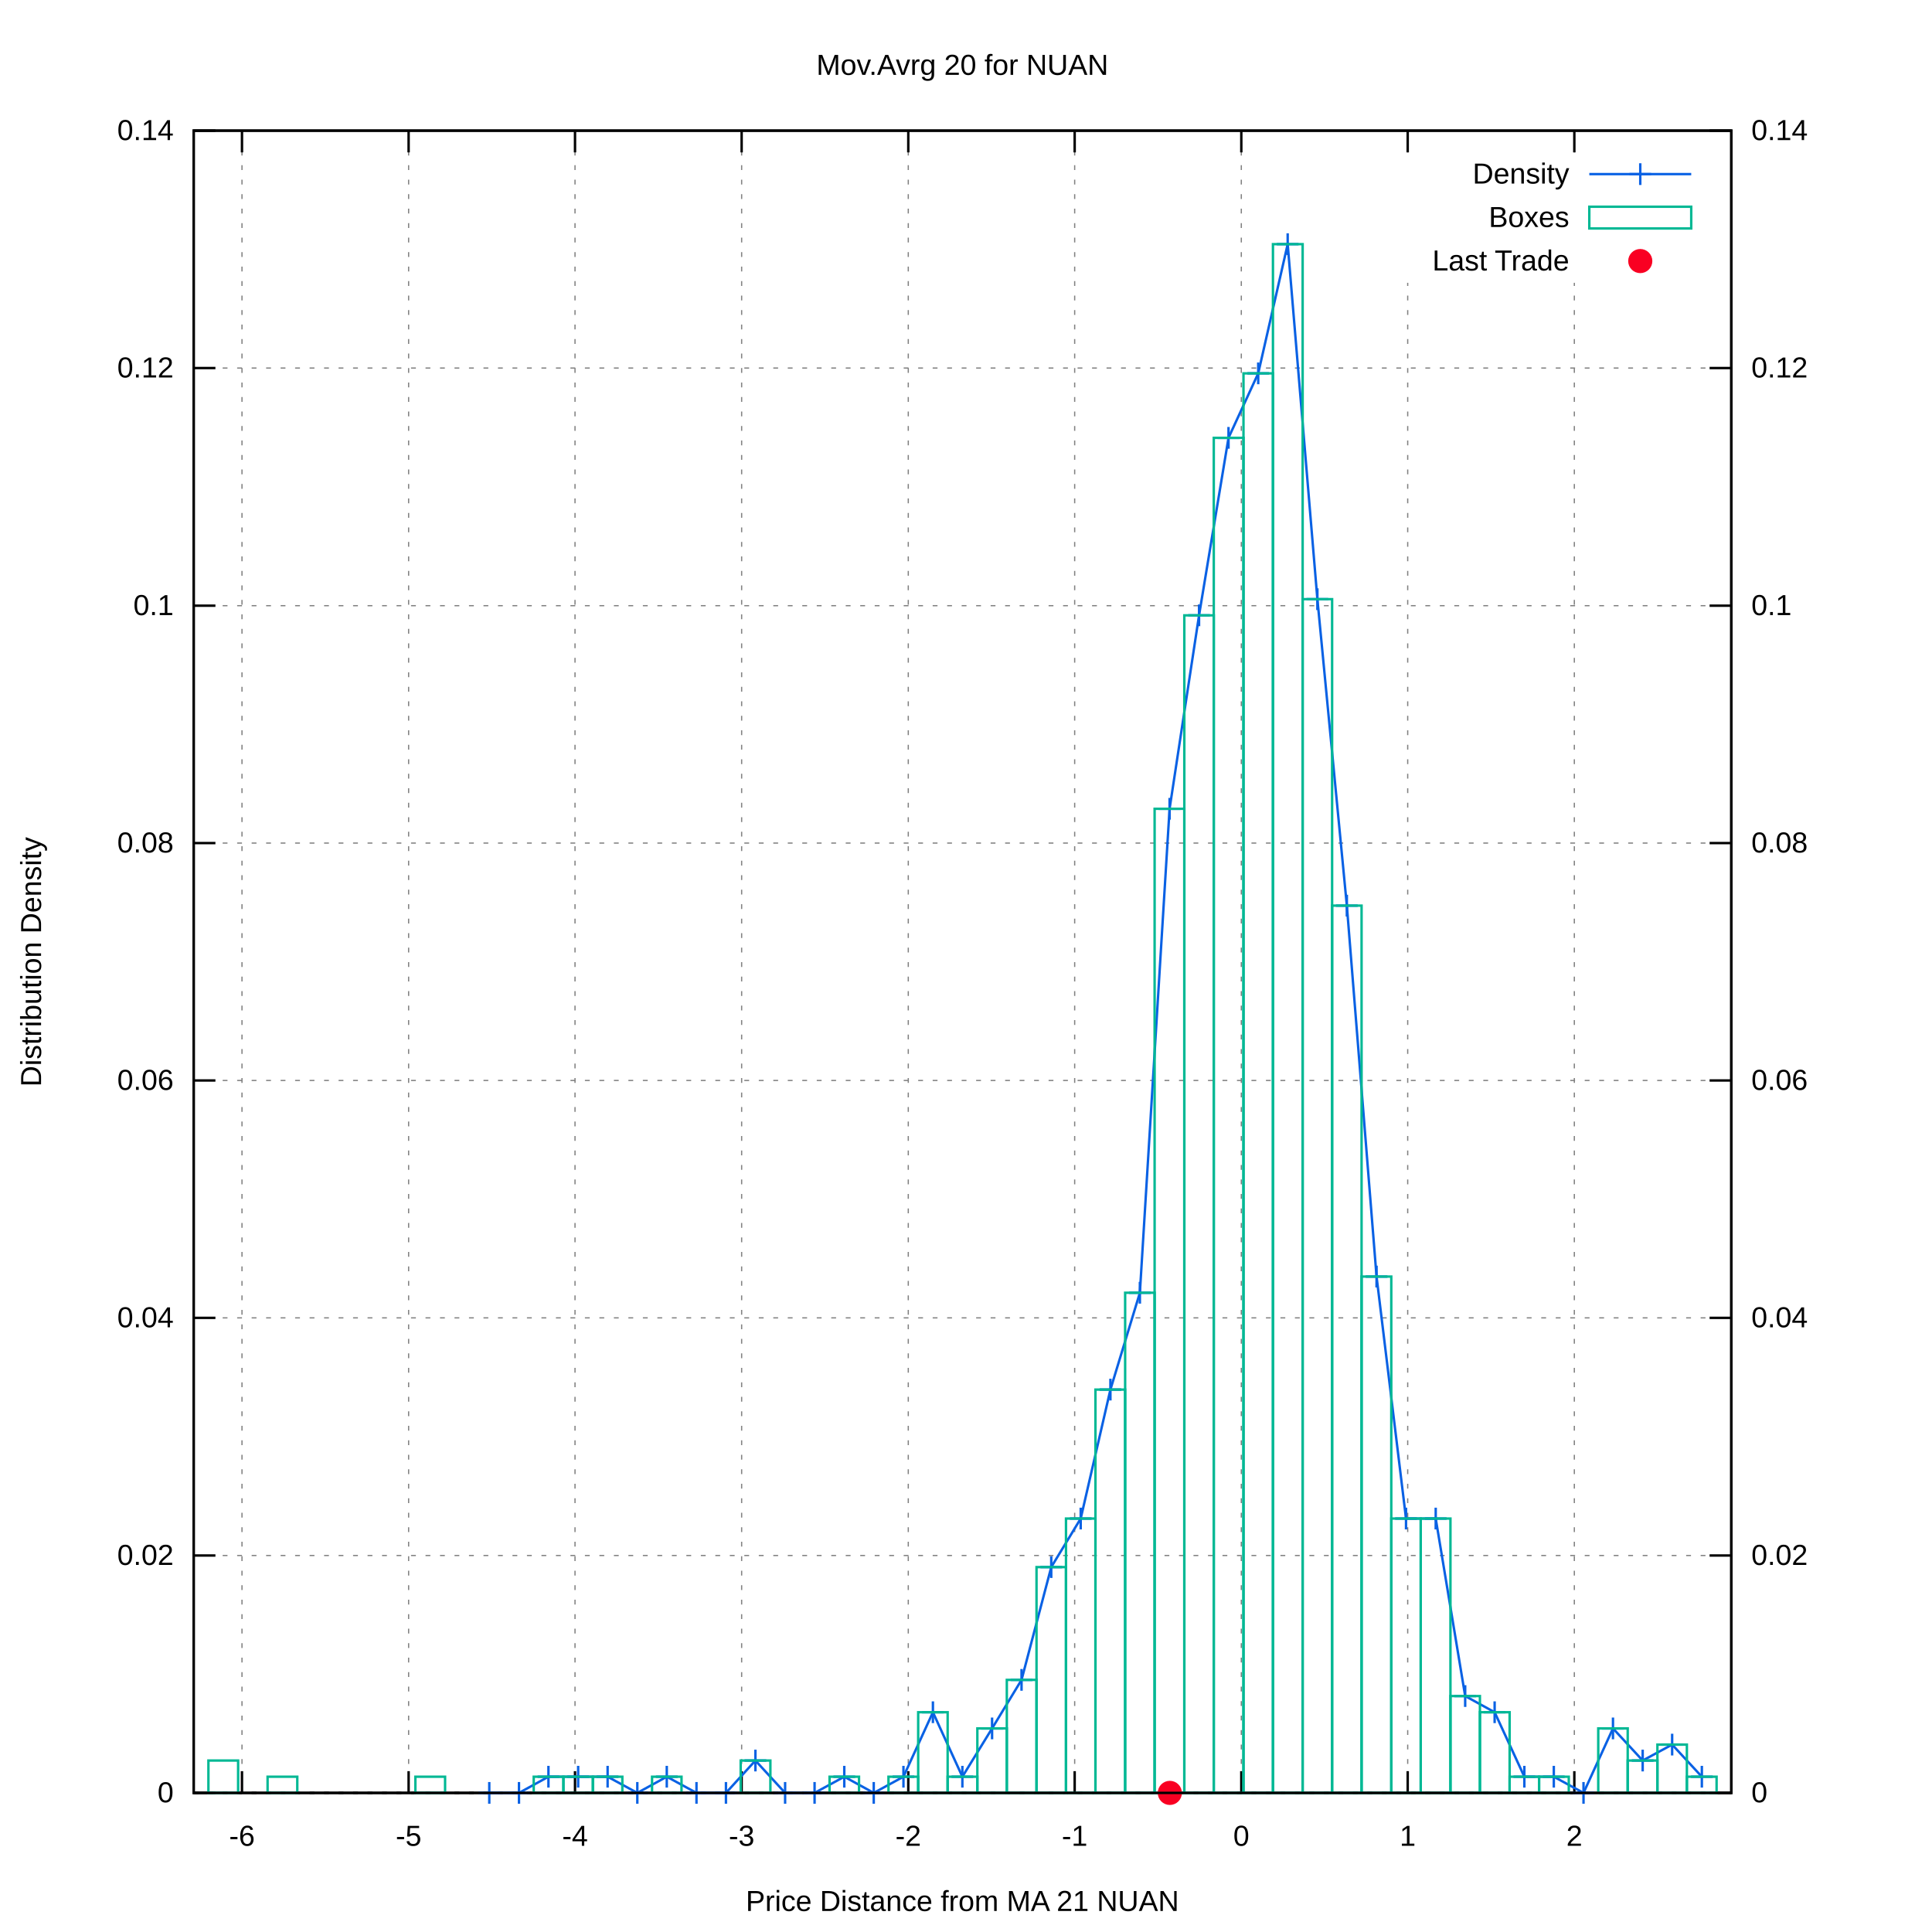
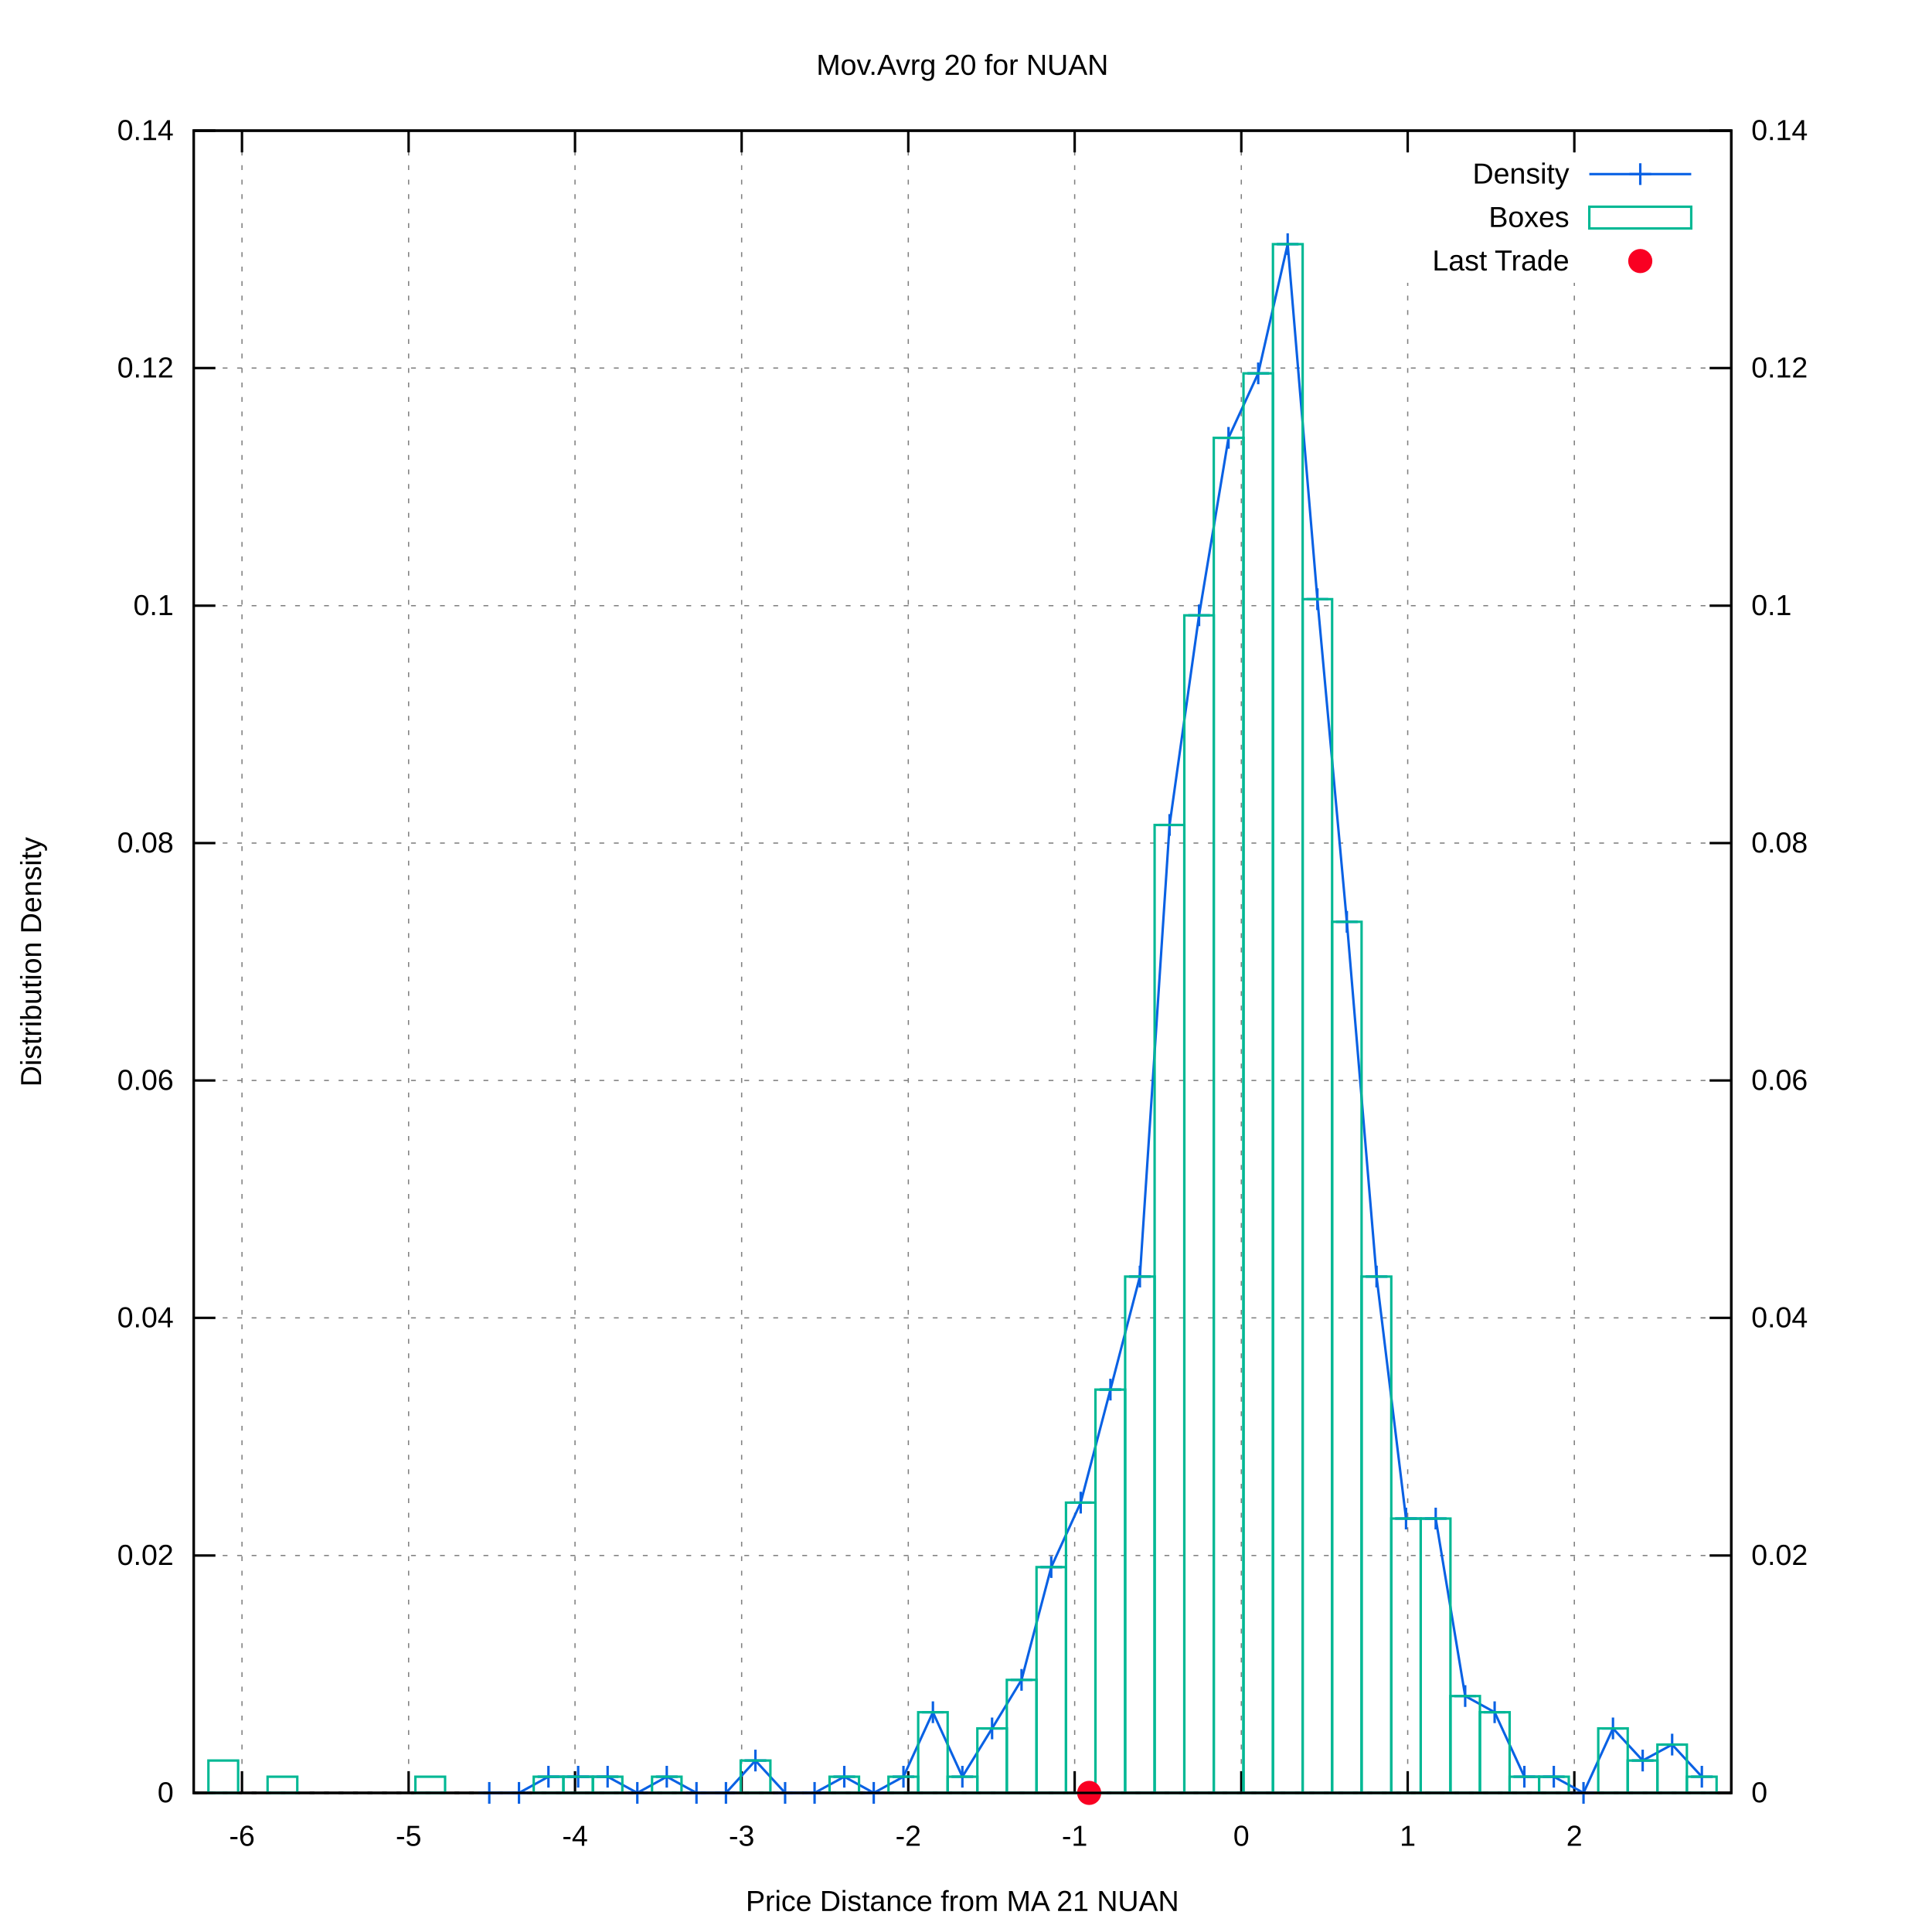
<svg xmlns="http://www.w3.org/2000/svg" xmlns:xlink="http://www.w3.org/1999/xlink" viewBox="0 0 800 800">
  <g id="gnuplot_canvas">
    <rect x="0" y="0" width="800" height="800" fill="#ffffff" />
    <defs>
      <circle id="gpDot" r="0.5" stroke-width="0.5" />
      <path id="gpPt0" stroke-width="0.222" stroke="currentColor" d="M-1,0 h2 M0,-1 v2" />
      <path id="gpPt1" stroke-width="0.222" stroke="currentColor" d="M-1,-1 L1,1 M1,-1 L-1,1" />
      <path id="gpPt2" stroke-width="0.222" stroke="currentColor" d="M-1,0 L1,0 M0,-1 L0,1 M-1,-1 L1,1 M-1,1 L1,-1" />
      <rect id="gpPt3" stroke-width="0.222" stroke="currentColor" x="-1" y="-1" width="2" height="2" />
      <rect id="gpPt4" stroke-width="0.222" stroke="currentColor" fill="currentColor" x="-1" y="-1" width="2" height="2" />
      <circle id="gpPt5" stroke-width="0.222" stroke="currentColor" cx="0" cy="0" r="1" />
      <use xlink:href="#gpPt5" id="gpPt6" fill="currentColor" stroke="none" />
      <path id="gpPt7" stroke-width="0.222" stroke="currentColor" d="M0,-1.33 L-1.33,0.67 L1.33,0.67 z" />
      <use xlink:href="#gpPt7" id="gpPt8" fill="currentColor" stroke="none" />
      <use xlink:href="#gpPt7" id="gpPt9" stroke="currentColor" transform="rotate(180)" />
      <use xlink:href="#gpPt9" id="gpPt10" fill="currentColor" stroke="none" />
      <use xlink:href="#gpPt3" id="gpPt11" stroke="currentColor" transform="rotate(45)" />
      <use xlink:href="#gpPt11" id="gpPt12" fill="currentColor" stroke="none" />
      <path id="gpPt13" stroke-width="0.222" stroke="currentColor" d="M0,1.330 L1.265,0.411 L0.782,-1.067 L-0.782,-1.076 L-1.265,0.411 z" />
      <use xlink:href="#gpPt13" id="gpPt14" fill="currentColor" stroke="none" />
      <filter id="textbox" filterUnits="objectBoundingBox" x="0" y="0" height="1" width="1">
        <feFlood flood-color="#FFFFFF" flood-opacity="1" result="bgnd" />
        <feComposite in="SourceGraphic" in2="bgnd" operator="atop" />
      </filter>
      <filter id="greybox" filterUnits="objectBoundingBox" x="0" y="0" height="1" width="1">
        <feFlood flood-color="lightgrey" flood-opacity="1" result="grey" />
        <feComposite in="SourceGraphic" in2="grey" operator="atop" />
      </filter>
    </defs>
    <g fill="none" color="#FFFFFF" stroke="black" stroke-width="1.00" stroke-linecap="butt" stroke-linejoin="miter">
</g>
    <g fill="none" color="black" stroke="currentColor" stroke-width="1.00" stroke-linecap="butt" stroke-linejoin="miter">
</g>
    <g fill="none" color="black" stroke="black" stroke-width="0.50" stroke-linecap="butt" stroke-linejoin="miter">
</g>
    <g fill="none" color="gray" stroke="currentColor" stroke-width="0.50" stroke-linecap="butt" stroke-linejoin="miter">
      <path stroke="gray" stroke-dasharray="2,4" class="gridline" d="M80.2,742.4 L716.9,742.4  " />
    </g>
    <g fill="none" color="gray" stroke="gray" stroke-width="1.00" stroke-linecap="butt" stroke-linejoin="miter">
</g>
    <g fill="none" color="black" stroke="currentColor" stroke-width="1.00" stroke-linecap="butt" stroke-linejoin="miter">
      <path stroke="black" d="M80.2,742.4 L89.2,742.4  " />
      <g transform="translate(71.9,746.3)" stroke="none" fill="black" font-family="arial" font-size="12.00" text-anchor="end">
        <text>
          <tspan font-family="arial"> 0</tspan>
        </text>
      </g>
    </g>
    <g fill="none" color="black" stroke="currentColor" stroke-width="1.00" stroke-linecap="butt" stroke-linejoin="miter">
</g>
    <g fill="none" color="black" stroke="black" stroke-width="0.50" stroke-linecap="butt" stroke-linejoin="miter">
</g>
    <g fill="none" color="gray" stroke="currentColor" stroke-width="0.50" stroke-linecap="butt" stroke-linejoin="miter">
      <path stroke="gray" stroke-dasharray="2,4" class="gridline" d="M80.2,644.1 L716.9,644.1  " />
    </g>
    <g fill="none" color="gray" stroke="gray" stroke-width="1.00" stroke-linecap="butt" stroke-linejoin="miter">
</g>
    <g fill="none" color="black" stroke="currentColor" stroke-width="1.00" stroke-linecap="butt" stroke-linejoin="miter">
      <path stroke="black" d="M80.2,644.1 L89.2,644.1  " />
      <g transform="translate(71.9,648.0)" stroke="none" fill="black" font-family="arial" font-size="12.00" text-anchor="end">
        <text>
          <tspan font-family="arial"> 0.02</tspan>
        </text>
      </g>
    </g>
    <g fill="none" color="black" stroke="currentColor" stroke-width="1.00" stroke-linecap="butt" stroke-linejoin="miter">
</g>
    <g fill="none" color="black" stroke="black" stroke-width="0.50" stroke-linecap="butt" stroke-linejoin="miter">
</g>
    <g fill="none" color="gray" stroke="currentColor" stroke-width="0.50" stroke-linecap="butt" stroke-linejoin="miter">
      <path stroke="gray" stroke-dasharray="2,4" class="gridline" d="M80.2,545.7 L716.9,545.7  " />
    </g>
    <g fill="none" color="gray" stroke="gray" stroke-width="1.00" stroke-linecap="butt" stroke-linejoin="miter">
</g>
    <g fill="none" color="black" stroke="currentColor" stroke-width="1.00" stroke-linecap="butt" stroke-linejoin="miter">
      <path stroke="black" d="M80.2,545.7 L89.2,545.7  " />
      <g transform="translate(71.9,549.6)" stroke="none" fill="black" font-family="arial" font-size="12.00" text-anchor="end">
        <text>
          <tspan font-family="arial"> 0.04</tspan>
        </text>
      </g>
    </g>
    <g fill="none" color="black" stroke="currentColor" stroke-width="1.00" stroke-linecap="butt" stroke-linejoin="miter">
</g>
    <g fill="none" color="black" stroke="black" stroke-width="0.50" stroke-linecap="butt" stroke-linejoin="miter">
</g>
    <g fill="none" color="gray" stroke="currentColor" stroke-width="0.50" stroke-linecap="butt" stroke-linejoin="miter">
      <path stroke="gray" stroke-dasharray="2,4" class="gridline" d="M80.2,447.4 L716.9,447.4  " />
    </g>
    <g fill="none" color="gray" stroke="gray" stroke-width="1.00" stroke-linecap="butt" stroke-linejoin="miter">
</g>
    <g fill="none" color="black" stroke="currentColor" stroke-width="1.00" stroke-linecap="butt" stroke-linejoin="miter">
      <path stroke="black" d="M80.2,447.4 L89.2,447.4  " />
      <g transform="translate(71.9,451.3)" stroke="none" fill="black" font-family="arial" font-size="12.00" text-anchor="end">
        <text>
          <tspan font-family="arial"> 0.06</tspan>
        </text>
      </g>
    </g>
    <g fill="none" color="black" stroke="currentColor" stroke-width="1.00" stroke-linecap="butt" stroke-linejoin="miter">
</g>
    <g fill="none" color="black" stroke="black" stroke-width="0.50" stroke-linecap="butt" stroke-linejoin="miter">
</g>
    <g fill="none" color="gray" stroke="currentColor" stroke-width="0.50" stroke-linecap="butt" stroke-linejoin="miter">
      <path stroke="gray" stroke-dasharray="2,4" class="gridline" d="M80.2,349.1 L716.9,349.1  " />
    </g>
    <g fill="none" color="gray" stroke="gray" stroke-width="1.00" stroke-linecap="butt" stroke-linejoin="miter">
</g>
    <g fill="none" color="black" stroke="currentColor" stroke-width="1.00" stroke-linecap="butt" stroke-linejoin="miter">
      <path stroke="black" d="M80.2,349.1 L89.2,349.1  " />
      <g transform="translate(71.9,353.0)" stroke="none" fill="black" font-family="arial" font-size="12.00" text-anchor="end">
        <text>
          <tspan font-family="arial"> 0.08</tspan>
        </text>
      </g>
    </g>
    <g fill="none" color="black" stroke="currentColor" stroke-width="1.00" stroke-linecap="butt" stroke-linejoin="miter">
</g>
    <g fill="none" color="black" stroke="black" stroke-width="0.50" stroke-linecap="butt" stroke-linejoin="miter">
</g>
    <g fill="none" color="gray" stroke="currentColor" stroke-width="0.50" stroke-linecap="butt" stroke-linejoin="miter">
      <path stroke="gray" stroke-dasharray="2,4" class="gridline" d="M80.2,250.8 L716.9,250.8  " />
    </g>
    <g fill="none" color="gray" stroke="gray" stroke-width="1.00" stroke-linecap="butt" stroke-linejoin="miter">
</g>
    <g fill="none" color="black" stroke="currentColor" stroke-width="1.00" stroke-linecap="butt" stroke-linejoin="miter">
      <path stroke="black" d="M80.2,250.8 L89.2,250.8  " />
      <g transform="translate(71.9,254.7)" stroke="none" fill="black" font-family="arial" font-size="12.00" text-anchor="end">
        <text>
          <tspan font-family="arial"> 0.1</tspan>
        </text>
      </g>
    </g>
    <g fill="none" color="black" stroke="currentColor" stroke-width="1.00" stroke-linecap="butt" stroke-linejoin="miter">
</g>
    <g fill="none" color="black" stroke="black" stroke-width="0.50" stroke-linecap="butt" stroke-linejoin="miter">
</g>
    <g fill="none" color="gray" stroke="currentColor" stroke-width="0.50" stroke-linecap="butt" stroke-linejoin="miter">
      <path stroke="gray" stroke-dasharray="2,4" class="gridline" d="M80.2,152.4 L716.9,152.4  " />
    </g>
    <g fill="none" color="gray" stroke="gray" stroke-width="1.00" stroke-linecap="butt" stroke-linejoin="miter">
</g>
    <g fill="none" color="black" stroke="currentColor" stroke-width="1.00" stroke-linecap="butt" stroke-linejoin="miter">
      <path stroke="black" d="M80.2,152.4 L89.2,152.4  " />
      <g transform="translate(71.9,156.3)" stroke="none" fill="black" font-family="arial" font-size="12.00" text-anchor="end">
        <text>
          <tspan font-family="arial"> 0.12</tspan>
        </text>
      </g>
    </g>
    <g fill="none" color="black" stroke="currentColor" stroke-width="1.00" stroke-linecap="butt" stroke-linejoin="miter">
</g>
    <g fill="none" color="black" stroke="black" stroke-width="0.50" stroke-linecap="butt" stroke-linejoin="miter">
</g>
    <g fill="none" color="gray" stroke="currentColor" stroke-width="0.50" stroke-linecap="butt" stroke-linejoin="miter">
      <path stroke="gray" stroke-dasharray="2,4" class="gridline" d="M80.2,54.1 L716.9,54.1  " />
    </g>
    <g fill="none" color="gray" stroke="gray" stroke-width="1.00" stroke-linecap="butt" stroke-linejoin="miter">
</g>
    <g fill="none" color="black" stroke="currentColor" stroke-width="1.00" stroke-linecap="butt" stroke-linejoin="miter">
      <path stroke="black" d="M80.2,54.1 L89.2,54.1  " />
      <g transform="translate(71.9,58.0)" stroke="none" fill="black" font-family="arial" font-size="12.00" text-anchor="end">
        <text>
          <tspan font-family="arial"> 0.14</tspan>
        </text>
      </g>
    </g>
    <g fill="none" color="black" stroke="currentColor" stroke-width="1.00" stroke-linecap="butt" stroke-linejoin="miter">
</g>
    <g fill="none" color="black" stroke="black" stroke-width="0.50" stroke-linecap="butt" stroke-linejoin="miter">
</g>
    <g fill="none" color="gray" stroke="currentColor" stroke-width="0.50" stroke-linecap="butt" stroke-linejoin="miter">
      <path stroke="gray" stroke-dasharray="2,4" class="gridline" d="M100.2,742.4 L100.2,54.1  " />
    </g>
    <g fill="none" color="gray" stroke="gray" stroke-width="1.00" stroke-linecap="butt" stroke-linejoin="miter">
</g>
    <g fill="none" color="black" stroke="currentColor" stroke-width="1.00" stroke-linecap="butt" stroke-linejoin="miter">
      <path stroke="black" d="M100.2,742.4 L100.2,733.4 M100.2,54.1 L100.2,63.1  " />
      <g transform="translate(100.2,764.3)" stroke="none" fill="black" font-family="arial" font-size="12.00" text-anchor="middle">
        <text>
          <tspan font-family="arial">-6</tspan>
        </text>
      </g>
    </g>
    <g fill="none" color="black" stroke="currentColor" stroke-width="1.00" stroke-linecap="butt" stroke-linejoin="miter">
</g>
    <g fill="none" color="black" stroke="black" stroke-width="0.50" stroke-linecap="butt" stroke-linejoin="miter">
</g>
    <g fill="none" color="gray" stroke="currentColor" stroke-width="0.50" stroke-linecap="butt" stroke-linejoin="miter">
      <path stroke="gray" stroke-dasharray="2,4" class="gridline" d="M169.2,742.4 L169.2,54.1  " />
    </g>
    <g fill="none" color="gray" stroke="gray" stroke-width="1.00" stroke-linecap="butt" stroke-linejoin="miter">
</g>
    <g fill="none" color="black" stroke="currentColor" stroke-width="1.00" stroke-linecap="butt" stroke-linejoin="miter">
      <path stroke="black" d="M169.2,742.4 L169.2,733.4 M169.2,54.1 L169.2,63.1  " />
      <g transform="translate(169.2,764.3)" stroke="none" fill="black" font-family="arial" font-size="12.00" text-anchor="middle">
        <text>
          <tspan font-family="arial">-5</tspan>
        </text>
      </g>
    </g>
    <g fill="none" color="black" stroke="currentColor" stroke-width="1.00" stroke-linecap="butt" stroke-linejoin="miter">
</g>
    <g fill="none" color="black" stroke="black" stroke-width="0.50" stroke-linecap="butt" stroke-linejoin="miter">
</g>
    <g fill="none" color="gray" stroke="currentColor" stroke-width="0.50" stroke-linecap="butt" stroke-linejoin="miter">
      <path stroke="gray" stroke-dasharray="2,4" class="gridline" d="M238.1,742.4 L238.1,54.1  " />
    </g>
    <g fill="none" color="gray" stroke="gray" stroke-width="1.00" stroke-linecap="butt" stroke-linejoin="miter">
</g>
    <g fill="none" color="black" stroke="currentColor" stroke-width="1.00" stroke-linecap="butt" stroke-linejoin="miter">
      <path stroke="black" d="M238.1,742.4 L238.1,733.4 M238.1,54.1 L238.1,63.1  " />
      <g transform="translate(238.1,764.3)" stroke="none" fill="black" font-family="arial" font-size="12.00" text-anchor="middle">
        <text>
          <tspan font-family="arial">-4</tspan>
        </text>
      </g>
    </g>
    <g fill="none" color="black" stroke="currentColor" stroke-width="1.00" stroke-linecap="butt" stroke-linejoin="miter">
</g>
    <g fill="none" color="black" stroke="black" stroke-width="0.50" stroke-linecap="butt" stroke-linejoin="miter">
</g>
    <g fill="none" color="gray" stroke="currentColor" stroke-width="0.50" stroke-linecap="butt" stroke-linejoin="miter">
      <path stroke="gray" stroke-dasharray="2,4" class="gridline" d="M307.1,742.4 L307.1,54.1  " />
    </g>
    <g fill="none" color="gray" stroke="gray" stroke-width="1.00" stroke-linecap="butt" stroke-linejoin="miter">
</g>
    <g fill="none" color="black" stroke="currentColor" stroke-width="1.00" stroke-linecap="butt" stroke-linejoin="miter">
      <path stroke="black" d="M307.1,742.4 L307.1,733.4 M307.1,54.1 L307.1,63.1  " />
      <g transform="translate(307.1,764.3)" stroke="none" fill="black" font-family="arial" font-size="12.00" text-anchor="middle">
        <text>
          <tspan font-family="arial">-3</tspan>
        </text>
      </g>
    </g>
    <g fill="none" color="black" stroke="currentColor" stroke-width="1.00" stroke-linecap="butt" stroke-linejoin="miter">
</g>
    <g fill="none" color="black" stroke="black" stroke-width="0.50" stroke-linecap="butt" stroke-linejoin="miter">
</g>
    <g fill="none" color="gray" stroke="currentColor" stroke-width="0.50" stroke-linecap="butt" stroke-linejoin="miter">
      <path stroke="gray" stroke-dasharray="2,4" class="gridline" d="M376.1,742.4 L376.1,54.1  " />
    </g>
    <g fill="none" color="gray" stroke="gray" stroke-width="1.00" stroke-linecap="butt" stroke-linejoin="miter">
</g>
    <g fill="none" color="black" stroke="currentColor" stroke-width="1.00" stroke-linecap="butt" stroke-linejoin="miter">
      <path stroke="black" d="M376.1,742.4 L376.1,733.4 M376.1,54.1 L376.1,63.1  " />
      <g transform="translate(376.1,764.3)" stroke="none" fill="black" font-family="arial" font-size="12.00" text-anchor="middle">
        <text>
          <tspan font-family="arial">-2</tspan>
        </text>
      </g>
    </g>
    <g fill="none" color="black" stroke="currentColor" stroke-width="1.00" stroke-linecap="butt" stroke-linejoin="miter">
</g>
    <g fill="none" color="black" stroke="black" stroke-width="0.50" stroke-linecap="butt" stroke-linejoin="miter">
</g>
    <g fill="none" color="gray" stroke="currentColor" stroke-width="0.50" stroke-linecap="butt" stroke-linejoin="miter">
      <path stroke="gray" stroke-dasharray="2,4" class="gridline" d="M445.0,742.4 L445.0,54.1  " />
    </g>
    <g fill="none" color="gray" stroke="gray" stroke-width="1.00" stroke-linecap="butt" stroke-linejoin="miter">
</g>
    <g fill="none" color="black" stroke="currentColor" stroke-width="1.00" stroke-linecap="butt" stroke-linejoin="miter">
      <path stroke="black" d="M445.0,742.4 L445.0,733.4 M445.0,54.1 L445.0,63.1  " />
      <g transform="translate(445.0,764.3)" stroke="none" fill="black" font-family="arial" font-size="12.00" text-anchor="middle">
        <text>
          <tspan font-family="arial">-1</tspan>
        </text>
      </g>
    </g>
    <g fill="none" color="black" stroke="currentColor" stroke-width="1.00" stroke-linecap="butt" stroke-linejoin="miter">
</g>
    <g fill="none" color="black" stroke="black" stroke-width="0.50" stroke-linecap="butt" stroke-linejoin="miter">
</g>
    <g fill="none" color="gray" stroke="currentColor" stroke-width="0.50" stroke-linecap="butt" stroke-linejoin="miter">
      <path stroke="gray" stroke-dasharray="2,4" class="gridline" d="M514.0,742.4 L514.0,54.1  " />
    </g>
    <g fill="none" color="gray" stroke="gray" stroke-width="1.00" stroke-linecap="butt" stroke-linejoin="miter">
</g>
    <g fill="none" color="black" stroke="currentColor" stroke-width="1.00" stroke-linecap="butt" stroke-linejoin="miter">
      <path stroke="black" d="M514.0,742.4 L514.0,733.4 M514.0,54.1 L514.0,63.1  " />
      <g transform="translate(514.0,764.3)" stroke="none" fill="black" font-family="arial" font-size="12.00" text-anchor="middle">
        <text>
          <tspan font-family="arial"> 0</tspan>
        </text>
      </g>
    </g>
    <g fill="none" color="black" stroke="currentColor" stroke-width="1.00" stroke-linecap="butt" stroke-linejoin="miter">
</g>
    <g fill="none" color="black" stroke="black" stroke-width="0.50" stroke-linecap="butt" stroke-linejoin="miter">
</g>
    <g fill="none" color="gray" stroke="currentColor" stroke-width="0.50" stroke-linecap="butt" stroke-linejoin="miter">
      <path stroke="gray" stroke-dasharray="2,4" class="gridline" d="M582.9,742.4 L582.9,117.1 M582.9,63.1 L582.9,54.1  " />
    </g>
    <g fill="none" color="gray" stroke="gray" stroke-width="1.00" stroke-linecap="butt" stroke-linejoin="miter">
</g>
    <g fill="none" color="black" stroke="currentColor" stroke-width="1.00" stroke-linecap="butt" stroke-linejoin="miter">
      <path stroke="black" d="M582.9,742.4 L582.9,733.4 M582.9,54.1 L582.9,63.1  " />
      <g transform="translate(582.9,764.3)" stroke="none" fill="black" font-family="arial" font-size="12.00" text-anchor="middle">
        <text>
          <tspan font-family="arial"> 1</tspan>
        </text>
      </g>
    </g>
    <g fill="none" color="black" stroke="currentColor" stroke-width="1.00" stroke-linecap="butt" stroke-linejoin="miter">
</g>
    <g fill="none" color="black" stroke="black" stroke-width="0.50" stroke-linecap="butt" stroke-linejoin="miter">
</g>
    <g fill="none" color="gray" stroke="currentColor" stroke-width="0.50" stroke-linecap="butt" stroke-linejoin="miter">
      <path stroke="gray" stroke-dasharray="2,4" class="gridline" d="M651.9,742.4 L651.9,117.1 M651.9,63.1 L651.9,54.1  " />
    </g>
    <g fill="none" color="gray" stroke="gray" stroke-width="1.00" stroke-linecap="butt" stroke-linejoin="miter">
</g>
    <g fill="none" color="black" stroke="currentColor" stroke-width="1.00" stroke-linecap="butt" stroke-linejoin="miter">
      <path stroke="black" d="M651.9,742.4 L651.9,733.4 M651.9,54.1 L651.9,63.1  " />
      <g transform="translate(651.9,764.3)" stroke="none" fill="black" font-family="arial" font-size="12.00" text-anchor="middle">
        <text>
          <tspan font-family="arial"> 2</tspan>
        </text>
      </g>
    </g>
    <g fill="none" color="black" stroke="currentColor" stroke-width="1.00" stroke-linecap="butt" stroke-linejoin="miter">
      <path stroke="black" d="M716.9,742.4 L707.9,742.4  " />
      <g transform="translate(725.2,746.3)" stroke="none" fill="black" font-family="arial" font-size="12.00" text-anchor="start">
        <text>
          <tspan font-family="arial"> 0</tspan>
        </text>
      </g>
    </g>
    <g fill="none" color="black" stroke="currentColor" stroke-width="1.00" stroke-linecap="butt" stroke-linejoin="miter">
      <path stroke="black" d="M716.9,644.1 L707.9,644.1  " />
      <g transform="translate(725.2,648.0)" stroke="none" fill="black" font-family="arial" font-size="12.00" text-anchor="start">
        <text>
          <tspan font-family="arial"> 0.02</tspan>
        </text>
      </g>
    </g>
    <g fill="none" color="black" stroke="currentColor" stroke-width="1.00" stroke-linecap="butt" stroke-linejoin="miter">
      <path stroke="black" d="M716.9,545.7 L707.9,545.7  " />
      <g transform="translate(725.2,549.6)" stroke="none" fill="black" font-family="arial" font-size="12.00" text-anchor="start">
        <text>
          <tspan font-family="arial"> 0.04</tspan>
        </text>
      </g>
    </g>
    <g fill="none" color="black" stroke="currentColor" stroke-width="1.00" stroke-linecap="butt" stroke-linejoin="miter">
      <path stroke="black" d="M716.9,447.4 L707.9,447.4  " />
      <g transform="translate(725.2,451.3)" stroke="none" fill="black" font-family="arial" font-size="12.00" text-anchor="start">
        <text>
          <tspan font-family="arial"> 0.06</tspan>
        </text>
      </g>
    </g>
    <g fill="none" color="black" stroke="currentColor" stroke-width="1.00" stroke-linecap="butt" stroke-linejoin="miter">
      <path stroke="black" d="M716.9,349.1 L707.9,349.1  " />
      <g transform="translate(725.2,353.0)" stroke="none" fill="black" font-family="arial" font-size="12.00" text-anchor="start">
        <text>
          <tspan font-family="arial"> 0.08</tspan>
        </text>
      </g>
    </g>
    <g fill="none" color="black" stroke="currentColor" stroke-width="1.00" stroke-linecap="butt" stroke-linejoin="miter">
      <path stroke="black" d="M716.9,250.8 L707.9,250.8  " />
      <g transform="translate(725.2,254.7)" stroke="none" fill="black" font-family="arial" font-size="12.00" text-anchor="start">
        <text>
          <tspan font-family="arial"> 0.1</tspan>
        </text>
      </g>
    </g>
    <g fill="none" color="black" stroke="currentColor" stroke-width="1.00" stroke-linecap="butt" stroke-linejoin="miter">
      <path stroke="black" d="M716.9,152.4 L707.9,152.4  " />
      <g transform="translate(725.2,156.3)" stroke="none" fill="black" font-family="arial" font-size="12.00" text-anchor="start">
        <text>
          <tspan font-family="arial"> 0.12</tspan>
        </text>
      </g>
    </g>
    <g fill="none" color="black" stroke="currentColor" stroke-width="1.00" stroke-linecap="butt" stroke-linejoin="miter">
      <path stroke="black" d="M716.9,54.1 L707.9,54.1  " />
      <g transform="translate(725.2,58.0)" stroke="none" fill="black" font-family="arial" font-size="12.00" text-anchor="start">
        <text>
          <tspan font-family="arial"> 0.14</tspan>
        </text>
      </g>
    </g>
    <g fill="none" color="black" stroke="currentColor" stroke-width="1.00" stroke-linecap="butt" stroke-linejoin="miter">
</g>
    <g fill="none" color="gray" stroke="currentColor" stroke-width="1.00" stroke-linecap="butt" stroke-linejoin="miter">
      <path stroke="black" stroke-dasharray="2,4" d="M80.2,742.4 L716.9,742.4  " />
    </g>
    <g fill="none" color="black" stroke="currentColor" stroke-width="1.00" stroke-linecap="butt" stroke-linejoin="miter">
      <path stroke="black" d="M80.2,54.1 L80.2,742.4 L716.9,742.4 L716.9,54.1 L80.2,54.1 Z  " />
    </g>
    <g fill="none" color="black" stroke="currentColor" stroke-width="1.00" stroke-linecap="butt" stroke-linejoin="miter">
      <g transform="translate(17.0,398.3) rotate(270)" stroke="none" fill="black" font-family="arial" font-size="12.00" text-anchor="middle">
        <text>
          <tspan font-family="arial">Distribution Density</tspan>
        </text>
      </g>
    </g>
    <g fill="none" color="black" stroke="currentColor" stroke-width="1.00" stroke-linecap="butt" stroke-linejoin="miter">
      <g transform="translate(398.5,791.3)" stroke="none" fill="black" font-family="arial" font-size="12.00" text-anchor="middle">
        <text>
          <tspan font-family="arial">Price Distance from MA 21 NUAN</tspan>
        </text>
      </g>
    </g>
    <g fill="none" color="black" stroke="currentColor" stroke-width="1.00" stroke-linecap="butt" stroke-linejoin="miter">
      <g transform="translate(398.5,31.0)" stroke="none" fill="black" font-family="arial" font-size="12.00" text-anchor="middle">
        <text>
          <tspan font-family="arial">Mov.Avrg 20 for NUAN </tspan>
        </text>
      </g>
    </g>
    <g id="gnuplot_plot_1">
      <g fill="none" color="black" stroke="currentColor" stroke-width="1.00" stroke-linecap="butt" stroke-linejoin="miter">
        <g transform="translate(649.8,76.0)" stroke="none" fill="black" font-family="arial" font-size="12.00" text-anchor="end">
          <text>
            <tspan font-family="arial">Density</tspan>
          </text>
        </g>
      </g>
      <g fill="none" color="black" stroke="currentColor" stroke-width="1.00" stroke-linecap="butt" stroke-linejoin="miter">
-         <path stroke="rgb(  9,  97, 228)" d="M658.1,72.1 L700.3,72.1 M202.6,742.4 L214.9,742.4 L227.1,735.7 L239.4,735.7 L251.6,735.7 L263.9,742.4   L276.1,735.7 L288.4,742.4 L300.6,742.4 L312.8,729.0 L325.1,742.4 L337.3,742.4 L349.6,735.7 L361.8,742.4   L374.1,735.7 L386.3,709.0 L398.5,735.7 L410.8,715.7 L423.0,695.6 L435.3,648.9 L447.5,628.8 L459.8,575.4   L472.0,535.3 L484.3,334.9 L496.5,254.8 L508.7,181.3 L521.0,154.6 L533.2,101.1 L545.5,248.1 L557.7,375.0   L570.0,528.6 L582.2,628.8 L594.5,628.8 L606.7,702.3 L618.9,709.0 L631.2,735.7 L643.4,735.7 L655.7,742.4   L667.9,715.7 L680.2,729.0 L692.4,722.4 L704.7,735.7  " />
+         <path stroke="rgb(  9,  97, 228)" d="M658.1,72.1 L700.3,72.1 M202.6,742.4 L214.9,742.4 L227.1,735.7 L239.4,735.7 L251.6,735.7 L263.9,742.4   L276.1,735.7 L288.4,742.4 L300.6,742.4 L312.8,729.0 L325.1,742.4 L337.3,742.4 L349.6,735.7 L361.8,742.4   L374.1,735.7 L386.3,709.0 L398.5,735.7 L410.8,715.7 L423.0,695.6 L435.3,648.9 L447.5,622.2 L459.8,575.4   L472.0,528.6 L484.3,341.6 L496.5,254.8 L508.7,181.3 L521.0,154.6 L533.2,101.1 L545.5,248.1 L557.7,381.7   L570.0,528.6 L582.2,628.8 L594.5,628.8 L606.7,702.3 L618.9,709.0 L631.2,735.7 L643.4,735.7 L655.7,742.4   L667.9,715.7 L680.2,729.0 L692.4,722.4 L704.7,735.7  " />
        <use xlink:href="#gpPt0" transform="translate(202.6,742.4) scale(4.50)" color="rgb(  9,  97, 228)" />
        <use xlink:href="#gpPt0" transform="translate(214.9,742.4) scale(4.50)" color="rgb(  9,  97, 228)" />
        <use xlink:href="#gpPt0" transform="translate(227.1,735.7) scale(4.50)" color="rgb(  9,  97, 228)" />
        <use xlink:href="#gpPt0" transform="translate(239.4,735.7) scale(4.50)" color="rgb(  9,  97, 228)" />
        <use xlink:href="#gpPt0" transform="translate(251.6,735.7) scale(4.50)" color="rgb(  9,  97, 228)" />
        <use xlink:href="#gpPt0" transform="translate(263.9,742.4) scale(4.50)" color="rgb(  9,  97, 228)" />
        <use xlink:href="#gpPt0" transform="translate(276.1,735.7) scale(4.50)" color="rgb(  9,  97, 228)" />
        <use xlink:href="#gpPt0" transform="translate(288.4,742.4) scale(4.50)" color="rgb(  9,  97, 228)" />
        <use xlink:href="#gpPt0" transform="translate(300.6,742.4) scale(4.50)" color="rgb(  9,  97, 228)" />
        <use xlink:href="#gpPt0" transform="translate(312.8,729.0) scale(4.50)" color="rgb(  9,  97, 228)" />
        <use xlink:href="#gpPt0" transform="translate(325.1,742.4) scale(4.50)" color="rgb(  9,  97, 228)" />
        <use xlink:href="#gpPt0" transform="translate(337.3,742.4) scale(4.50)" color="rgb(  9,  97, 228)" />
        <use xlink:href="#gpPt0" transform="translate(349.6,735.7) scale(4.50)" color="rgb(  9,  97, 228)" />
        <use xlink:href="#gpPt0" transform="translate(361.8,742.4) scale(4.50)" color="rgb(  9,  97, 228)" />
        <use xlink:href="#gpPt0" transform="translate(374.1,735.7) scale(4.50)" color="rgb(  9,  97, 228)" />
        <use xlink:href="#gpPt0" transform="translate(386.3,709.0) scale(4.50)" color="rgb(  9,  97, 228)" />
        <use xlink:href="#gpPt0" transform="translate(398.5,735.7) scale(4.50)" color="rgb(  9,  97, 228)" />
        <use xlink:href="#gpPt0" transform="translate(410.8,715.7) scale(4.50)" color="rgb(  9,  97, 228)" />
        <use xlink:href="#gpPt0" transform="translate(423.0,695.6) scale(4.50)" color="rgb(  9,  97, 228)" />
        <use xlink:href="#gpPt0" transform="translate(435.3,648.9) scale(4.50)" color="rgb(  9,  97, 228)" />
-         <use xlink:href="#gpPt0" transform="translate(447.5,628.8) scale(4.50)" color="rgb(  9,  97, 228)" />
+         <use xlink:href="#gpPt0" transform="translate(447.5,622.2) scale(4.50)" color="rgb(  9,  97, 228)" />
        <use xlink:href="#gpPt0" transform="translate(459.8,575.4) scale(4.50)" color="rgb(  9,  97, 228)" />
-         <use xlink:href="#gpPt0" transform="translate(472.0,535.3) scale(4.50)" color="rgb(  9,  97, 228)" />
-         <use xlink:href="#gpPt0" transform="translate(484.3,334.9) scale(4.50)" color="rgb(  9,  97, 228)" />
+         <use xlink:href="#gpPt0" transform="translate(472.0,528.6) scale(4.50)" color="rgb(  9,  97, 228)" />
+         <use xlink:href="#gpPt0" transform="translate(484.3,341.6) scale(4.50)" color="rgb(  9,  97, 228)" />
        <use xlink:href="#gpPt0" transform="translate(496.5,254.8) scale(4.50)" color="rgb(  9,  97, 228)" />
        <use xlink:href="#gpPt0" transform="translate(508.7,181.3) scale(4.50)" color="rgb(  9,  97, 228)" />
        <use xlink:href="#gpPt0" transform="translate(521.0,154.6) scale(4.50)" color="rgb(  9,  97, 228)" />
        <use xlink:href="#gpPt0" transform="translate(533.2,101.1) scale(4.50)" color="rgb(  9,  97, 228)" />
        <use xlink:href="#gpPt0" transform="translate(545.5,248.1) scale(4.50)" color="rgb(  9,  97, 228)" />
-         <use xlink:href="#gpPt0" transform="translate(557.7,375.0) scale(4.50)" color="rgb(  9,  97, 228)" />
+         <use xlink:href="#gpPt0" transform="translate(557.7,381.7) scale(4.50)" color="rgb(  9,  97, 228)" />
        <use xlink:href="#gpPt0" transform="translate(570.0,528.6) scale(4.50)" color="rgb(  9,  97, 228)" />
        <use xlink:href="#gpPt0" transform="translate(582.2,628.8) scale(4.50)" color="rgb(  9,  97, 228)" />
        <use xlink:href="#gpPt0" transform="translate(594.5,628.8) scale(4.50)" color="rgb(  9,  97, 228)" />
        <use xlink:href="#gpPt0" transform="translate(606.7,702.3) scale(4.50)" color="rgb(  9,  97, 228)" />
        <use xlink:href="#gpPt0" transform="translate(618.9,709.0) scale(4.50)" color="rgb(  9,  97, 228)" />
        <use xlink:href="#gpPt0" transform="translate(631.2,735.7) scale(4.50)" color="rgb(  9,  97, 228)" />
        <use xlink:href="#gpPt0" transform="translate(643.4,735.7) scale(4.50)" color="rgb(  9,  97, 228)" />
        <use xlink:href="#gpPt0" transform="translate(655.7,742.4) scale(4.50)" color="rgb(  9,  97, 228)" />
        <use xlink:href="#gpPt0" transform="translate(667.9,715.7) scale(4.50)" color="rgb(  9,  97, 228)" />
        <use xlink:href="#gpPt0" transform="translate(680.2,729.0) scale(4.50)" color="rgb(  9,  97, 228)" />
        <use xlink:href="#gpPt0" transform="translate(692.4,722.4) scale(4.50)" color="rgb(  9,  97, 228)" />
        <use xlink:href="#gpPt0" transform="translate(704.7,735.7) scale(4.50)" color="rgb(  9,  97, 228)" />
        <use xlink:href="#gpPt0" transform="translate(679.2,72.1) scale(4.50)" color="rgb(  9,  97, 228)" />
      </g>
    </g>
    <g id="gnuplot_plot_2">
      <g fill="none" color="black" stroke="currentColor" stroke-width="1.00" stroke-linecap="butt" stroke-linejoin="miter">
        <g transform="translate(649.8,94.0)" stroke="none" fill="black" font-family="arial" font-size="12.00" text-anchor="end">
          <text>
            <tspan font-family="arial">Boxes</tspan>
          </text>
        </g>
      </g>
      <g fill="none" color="black" stroke="currentColor" stroke-width="1.00" stroke-linecap="butt" stroke-linejoin="miter">
        <path stroke="rgb(  0, 184, 148)" d="M658.1,94.6 L700.3,94.6 L700.3,85.6 L658.1,85.6 L658.1,94.6 Z  " />
        <path stroke="rgb(  0, 184, 148)" d="M86.3,742.4 L86.3,729.0 L98.6,729.0 L98.6,742.4 L86.3,742.4 Z  " />
        <path stroke="rgb(  0, 184, 148)" d="M110.8,742.4 L110.8,735.7 L123.1,735.7 L123.1,742.4 L110.8,742.4 Z  " />
        <path stroke="rgb(  0, 184, 148)" d="M172.0,742.4 L172.0,735.7 L184.3,735.7 L184.3,742.4 L172.0,742.4 Z  " />
        <path stroke="rgb(  0, 184, 148)" d="M221.0,742.4 L221.0,735.7 L233.3,735.7 L233.3,742.4 L221.0,742.4 Z  " />
        <path stroke="rgb(  0, 184, 148)" d="M233.3,742.4 L233.3,735.7 L245.5,735.7 L245.5,742.4 L233.3,742.4 Z  " />
        <path stroke="rgb(  0, 184, 148)" d="M245.5,742.4 L245.5,735.7 L257.7,735.7 L257.7,742.4 L245.5,742.4 Z  " />
        <path stroke="rgb(  0, 184, 148)" d="M270.0,742.4 L270.0,735.7 L282.2,735.7 L282.2,742.4 L270.0,742.4 Z  " />
        <path stroke="rgb(  0, 184, 148)" d="M306.7,742.4 L306.7,729.0 L319.0,729.0 L319.0,742.4 L306.7,742.4 Z  " />
        <path stroke="rgb(  0, 184, 148)" d="M343.5,742.4 L343.5,735.7 L355.7,735.7 L355.7,742.4 L343.5,742.4 Z  " />
        <path stroke="rgb(  0, 184, 148)" d="M367.9,742.4 L367.9,735.7 L380.2,735.7 L380.2,742.4 L367.9,742.4 Z  " />
        <path stroke="rgb(  0, 184, 148)" d="M380.2,742.4 L380.2,709.0 L392.4,709.0 L392.4,742.4 L380.2,742.4 Z  " />
        <path stroke="rgb(  0, 184, 148)" d="M392.4,742.4 L392.4,735.7 L404.7,735.7 L404.7,742.4 L392.4,742.4 Z  " />
        <path stroke="rgb(  0, 184, 148)" d="M404.7,742.4 L404.7,715.7 L416.9,715.7 L416.9,742.4 L404.7,742.4 Z  " />
        <path stroke="rgb(  0, 184, 148)" d="M416.9,742.4 L416.9,695.6 L429.2,695.6 L429.2,742.4 L416.9,742.4 Z  " />
        <path stroke="rgb(  0, 184, 148)" d="M429.2,742.4 L429.2,648.9 L441.4,648.9 L441.4,742.4 L429.2,742.4 Z  " />
-         <path stroke="rgb(  0, 184, 148)" d="M441.4,742.4 L441.4,628.8 L453.6,628.8 L453.6,742.4 L441.4,742.4 Z  " />
+         <path stroke="rgb(  0, 184, 148)" d="M441.4,742.4 L441.4,622.2 L453.6,622.2 L453.6,742.4 L441.4,742.4 Z  " />
        <path stroke="rgb(  0, 184, 148)" d="M453.6,742.4 L453.6,575.4 L465.9,575.4 L465.9,742.4 L453.6,742.4 Z  " />
-         <path stroke="rgb(  0, 184, 148)" d="M465.9,742.4 L465.9,535.3 L478.1,535.3 L478.1,742.4 L465.9,742.4 Z  " />
-         <path stroke="rgb(  0, 184, 148)" d="M478.1,742.4 L478.1,334.9 L490.4,334.9 L490.4,742.4 L478.1,742.4 Z  " />
+         <path stroke="rgb(  0, 184, 148)" d="M465.9,742.4 L465.9,528.6 L478.1,528.6 L478.1,742.4 L465.9,742.4 Z  " />
+         <path stroke="rgb(  0, 184, 148)" d="M478.1,742.4 L478.1,341.6 L490.4,341.6 L490.4,742.4 L478.1,742.4 Z  " />
        <path stroke="rgb(  0, 184, 148)" d="M490.4,742.4 L490.4,254.8 L502.6,254.8 L502.6,742.4 L490.4,742.4 Z  " />
        <path stroke="rgb(  0, 184, 148)" d="M502.6,742.4 L502.6,181.3 L514.9,181.3 L514.9,742.4 L502.6,742.4 Z  " />
        <path stroke="rgb(  0, 184, 148)" d="M514.9,742.4 L514.9,154.6 L527.1,154.6 L527.1,742.4 L514.9,742.4 Z  " />
        <path stroke="rgb(  0, 184, 148)" d="M527.1,742.4 L527.1,101.1 L539.4,101.1 L539.4,742.4 L527.1,742.4 Z  " />
        <path stroke="rgb(  0, 184, 148)" d="M539.4,742.4 L539.4,248.1 L551.6,248.1 L551.6,742.4 L539.4,742.4 Z  " />
-         <path stroke="rgb(  0, 184, 148)" d="M551.6,742.4 L551.6,375.0 L563.8,375.0 L563.8,742.4 L551.6,742.4 Z  " />
+         <path stroke="rgb(  0, 184, 148)" d="M551.6,742.4 L551.6,381.7 L563.8,381.7 L563.8,742.4 L551.6,742.4 Z  " />
        <path stroke="rgb(  0, 184, 148)" d="M563.8,742.4 L563.8,528.6 L576.1,528.6 L576.1,742.4 L563.8,742.4 Z  " />
        <path stroke="rgb(  0, 184, 148)" d="M576.1,742.4 L576.1,628.8 L588.3,628.8 L588.3,742.4 L576.1,742.4 Z  " />
        <path stroke="rgb(  0, 184, 148)" d="M588.3,742.4 L588.3,628.8 L600.6,628.8 L600.6,742.4 L588.3,742.4 Z  " />
        <path stroke="rgb(  0, 184, 148)" d="M600.6,742.4 L600.6,702.3 L612.8,702.3 L612.8,742.4 L600.6,742.4 Z  " />
        <path stroke="rgb(  0, 184, 148)" d="M612.8,742.4 L612.8,709.0 L625.1,709.0 L625.1,742.4 L612.8,742.4 Z  " />
        <path stroke="rgb(  0, 184, 148)" d="M625.1,742.4 L625.1,735.7 L637.3,735.7 L637.3,742.4 L625.1,742.4 Z  " />
        <path stroke="rgb(  0, 184, 148)" d="M637.3,742.4 L637.3,735.7 L649.6,735.7 L649.6,742.4 L637.3,742.4 Z  " />
        <path stroke="rgb(  0, 184, 148)" d="M661.8,742.4 L661.8,715.7 L674.0,715.7 L674.0,742.4 L661.8,742.4 Z  " />
        <path stroke="rgb(  0, 184, 148)" d="M674.0,742.4 L674.0,729.0 L686.3,729.0 L686.3,742.4 L674.0,742.4 Z  " />
        <path stroke="rgb(  0, 184, 148)" d="M686.3,742.4 L686.3,722.4 L698.5,722.4 L698.5,742.4 L686.3,742.4 Z  " />
        <path stroke="rgb(  0, 184, 148)" d="M698.5,742.4 L698.5,735.7 L710.8,735.7 L710.8,742.4 L698.5,742.4 Z  " />
      </g>
    </g>
    <g id="gnuplot_plot_3">
      <g fill="none" color="black" stroke="currentColor" stroke-width="1.00" stroke-linecap="butt" stroke-linejoin="miter">
        <g transform="translate(649.8,112.0)" stroke="none" fill="black" font-family="arial" font-size="12.00" text-anchor="end">
          <text>
            <tspan font-family="arial">Last Trade</tspan>
          </text>
        </g>
      </g>
      <g fill="none" color="black" stroke="currentColor" stroke-width="1.00" stroke-linecap="butt" stroke-linejoin="miter">
-         <use xlink:href="#gpPt6" transform="translate(484.4,742.4) scale(4.50)" color="rgb(249,   0,  34)" />
+         <use xlink:href="#gpPt6" transform="translate(451.0,742.4) scale(4.50)" color="rgb(249,   0,  34)" />
        <use xlink:href="#gpPt6" transform="translate(679.2,108.1) scale(4.50)" color="rgb(249,   0,  34)" />
      </g>
    </g>
    <g fill="none" color="#FFFFFF" stroke="rgb(249,   0,  34)" stroke-width="2.00" stroke-linecap="butt" stroke-linejoin="miter">
</g>
    <g fill="none" color="black" stroke="currentColor" stroke-width="2.00" stroke-linecap="butt" stroke-linejoin="miter">
</g>
    <g fill="none" color="black" stroke="black" stroke-width="1.00" stroke-linecap="butt" stroke-linejoin="miter">
</g>
    <g fill="none" color="black" stroke="currentColor" stroke-width="1.00" stroke-linecap="butt" stroke-linejoin="miter">
      <path stroke="black" d="M80.2,54.1 L80.2,742.4 L716.9,742.4 L716.9,54.1 L80.2,54.1 Z  " />
    </g>
    <g fill="none" color="black" stroke="currentColor" stroke-width="1.00" stroke-linecap="butt" stroke-linejoin="miter">
</g>
  </g>
</svg>
